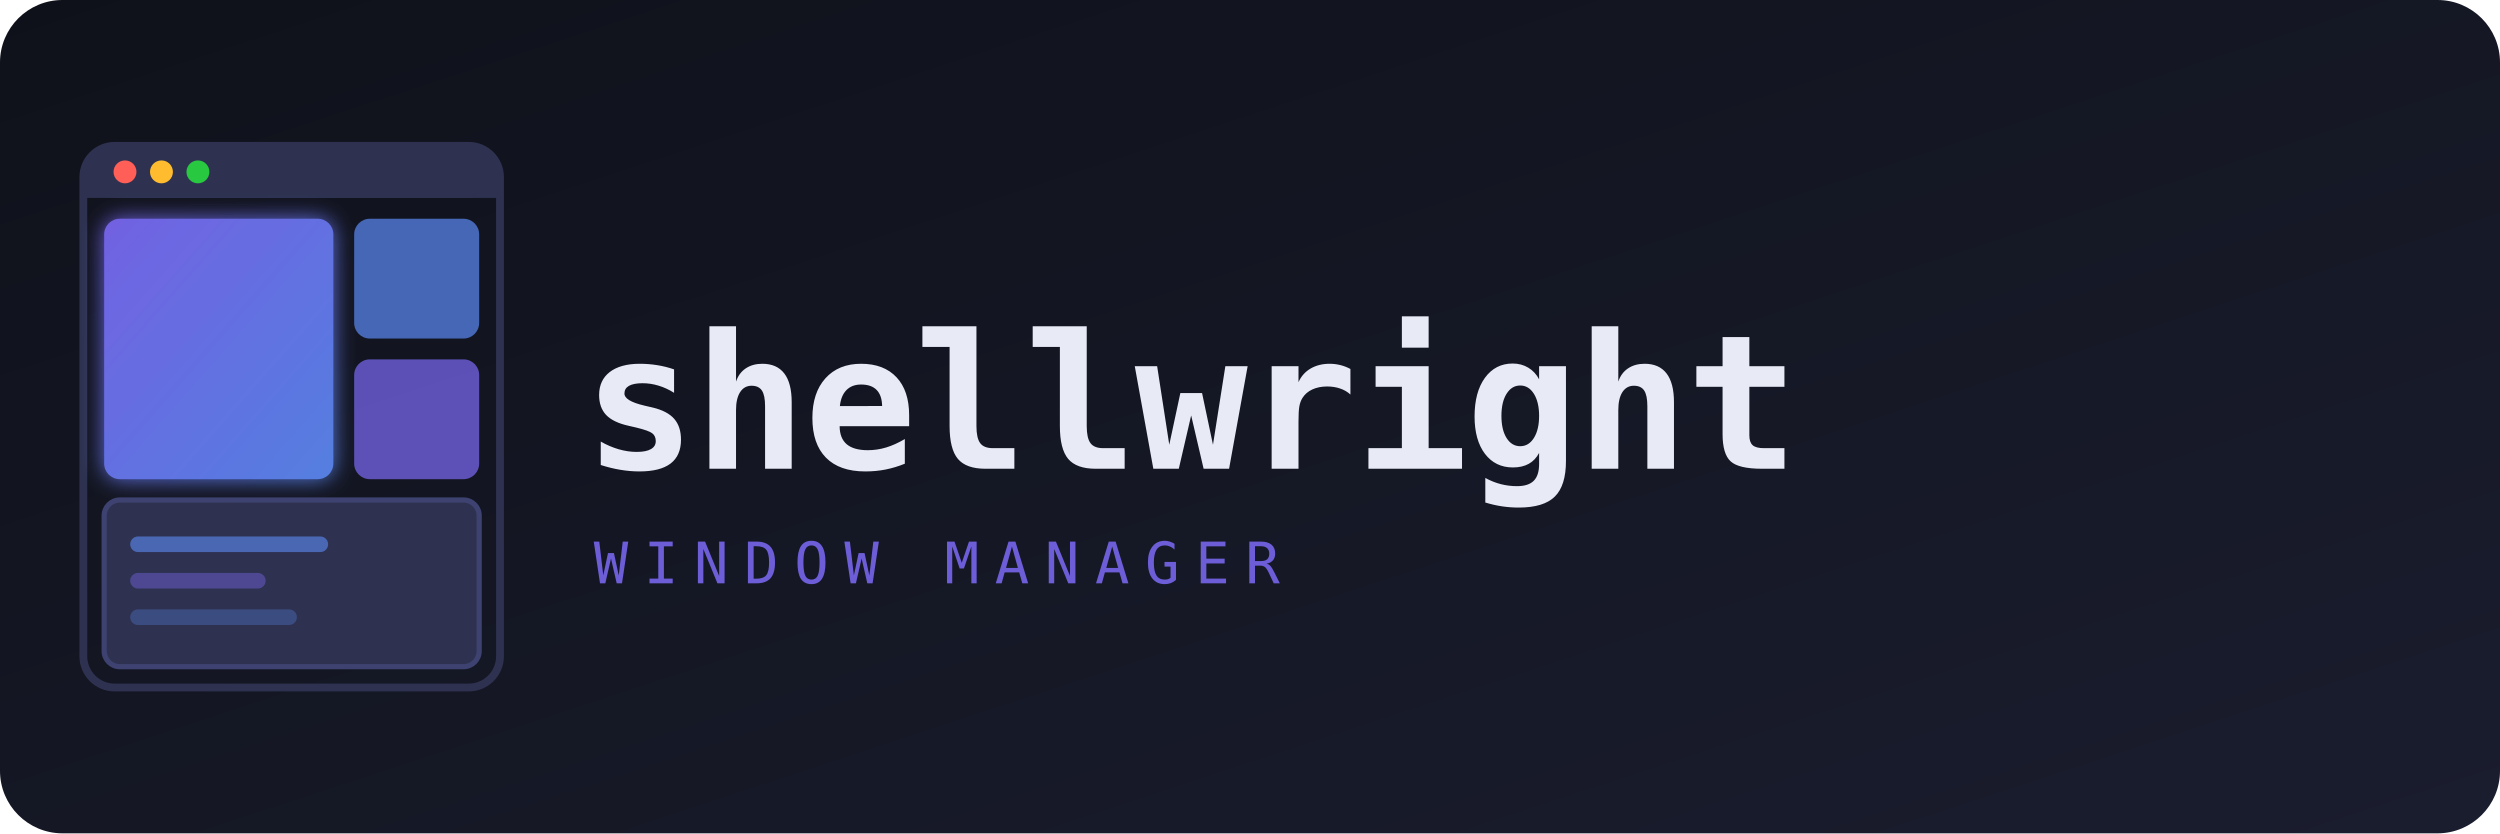
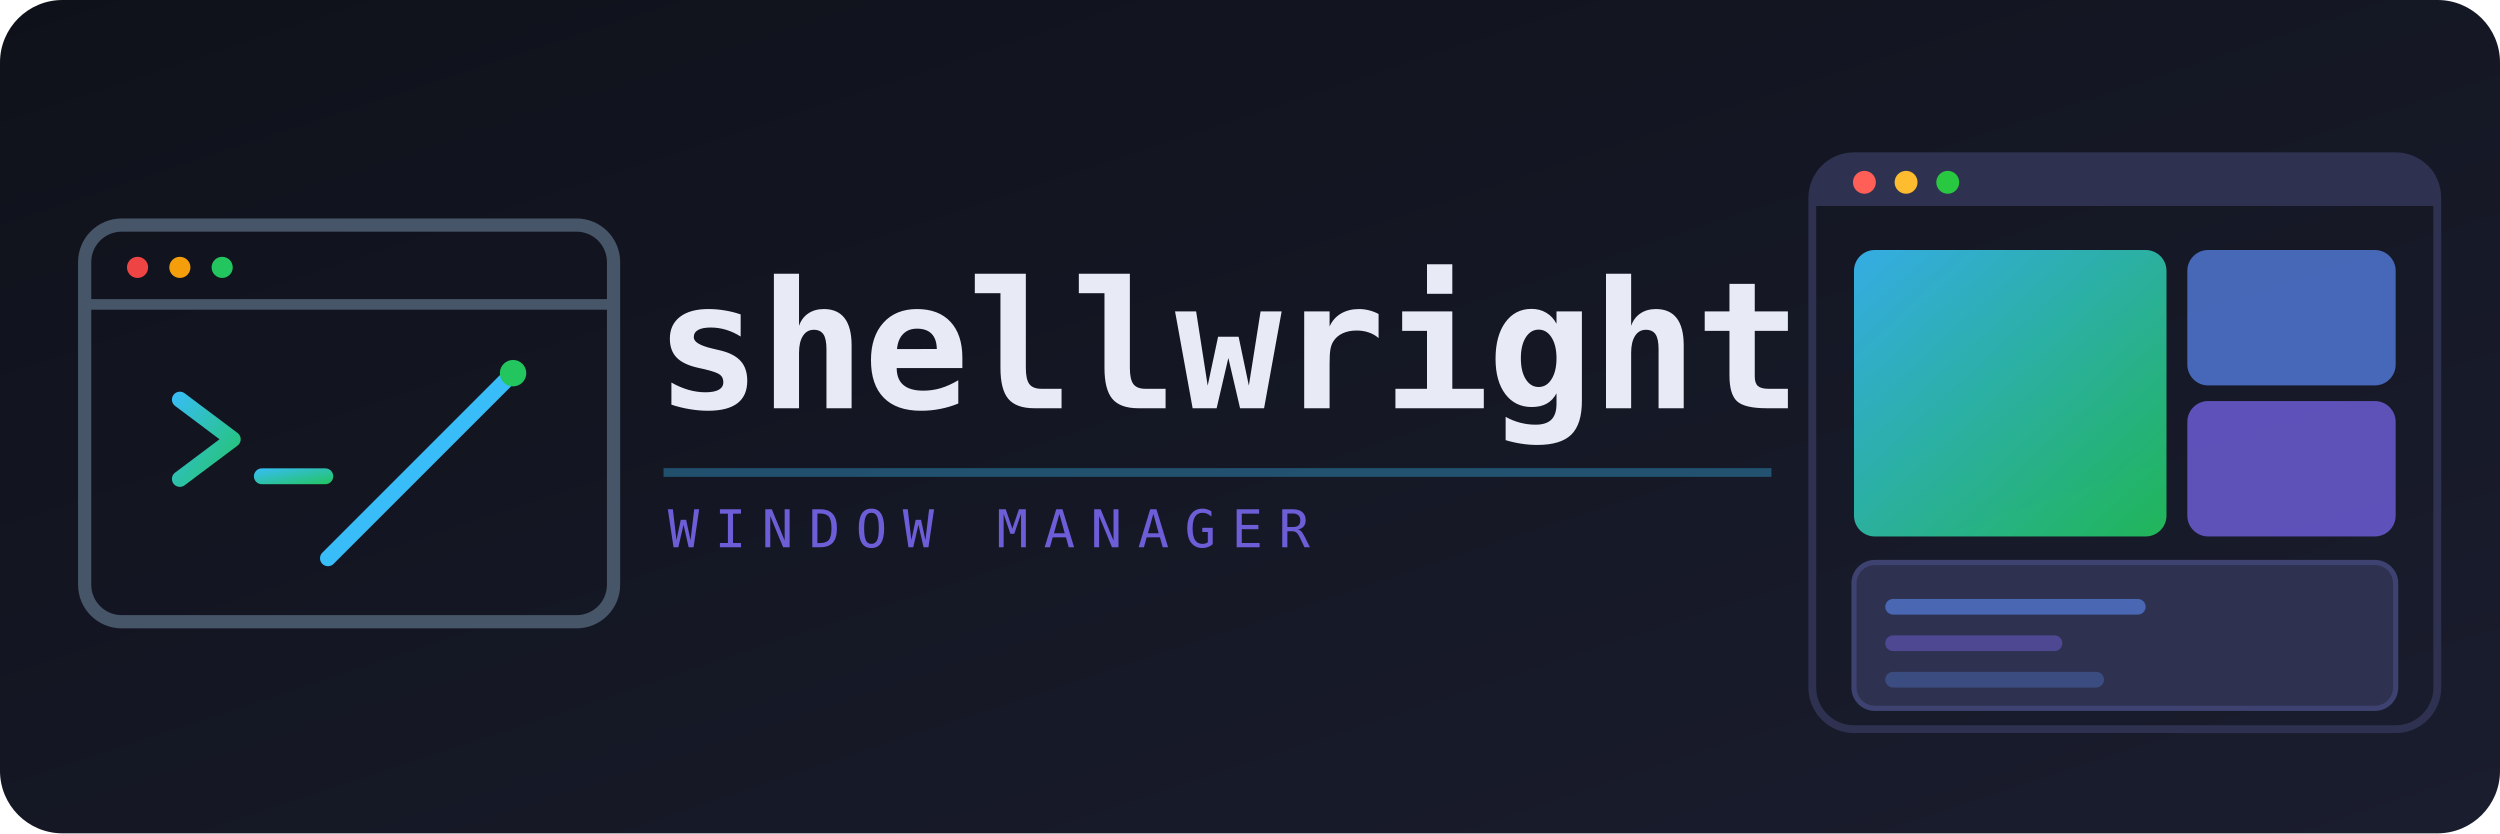
- <svg xmlns="http://www.w3.org/2000/svg" viewBox="0 0 480 160" width="480" height="160">
-   <defs>
+ <svg xmlns="http://www.w3.org/2000/svg" xmlns:xlink="http://www.w3.org/1999/xlink" viewBox="0 0 480 160" width="480" height="160" version="1.1" id="svg18">
+   <defs id="defs4">
    <linearGradient id="bg" x1="0%" y1="0%" x2="100%" y2="100%">
-       <stop offset="0%" stop-color="#0f111a" />
-       <stop offset="100%" stop-color="#1a1d2e" />
+       <stop offset="0%" stop-color="#0f111a" id="stop1" />
+       <stop offset="100%" stop-color="#1a1d2e" id="stop2" />
    </linearGradient>
    <linearGradient id="accent" x1="0%" y1="0%" x2="100%" y2="100%">
-       <stop offset="0%" stop-color="#7c6af7" />
-       <stop offset="100%" stop-color="#5b8af5" />
+       <stop offset="0%" stop-color="#38bdf8" id="stop3" />
+       <stop offset="100%" stop-color="#22c55e" id="stop4" />
    </linearGradient>
-     <filter id="glow" x="-20%" y="-20%" width="140%" height="140%">
-       <feGaussianBlur stdDeviation="2" result="blur" />
-       <feMerge>
-         <feMergeNode in="blur" />
-         <feMergeNode in="SourceGraphic" />
-       </feMerge>
-     </filter>
+     <linearGradient xlink:href="#accent" id="linearGradient18" x1="71.779" y1="98.581" x2="102.373" y2="129.175" gradientTransform="scale(0.8498333,1.176701)" gradientUnits="userSpaceOnUse" />
+     <linearGradient xlink:href="#accent" id="linearGradient19" x1="41.144" y1="324.23" x2="54.56" y2="337.646" gradientTransform="scale(2.236068,0.4472136)" gradientUnits="userSpaceOnUse" />
+     <linearGradient xlink:href="#accent" id="linearGradient20" x1="15.969" y1="992.722" x2="31.937" y2="1008.691" gradientTransform="scale(10.64581,0.09393364)" gradientUnits="userSpaceOnUse" />
+     <linearGradient xlink:href="#accent" id="linearGradient21" x1="7.659" y1="29.245" x2="65.105" y2="86.691" gradientTransform="scale(1.044466,0.9574271)" gradientUnits="userSpaceOnUse" />
  </defs>
-   <rect width="480" height="160" rx="12" fill="url(#bg)" />
-   <rect x="16" y="28" width="80" height="104" rx="6" fill="none" stroke="#2e3250" stroke-width="1.5" />
-   <rect x="16" y="28" width="80" height="10" rx="6" fill="#2e3250" />
-   <rect x="16" y="33" width="80" height="5" fill="#2e3250" />
-   <circle cx="24" cy="33" r="2.2" fill="#ff5f57" />
-   <circle cx="31" cy="33" r="2.2" fill="#febc2e" />
-   <circle cx="38" cy="33" r="2.2" fill="#28c840" />
-   <rect x="20" y="42" width="44" height="50" rx="3" fill="url(#accent)" opacity="0.90" filter="url(#glow)" />
-   <rect x="68" y="42" width="24" height="23" rx="3" fill="#5b8af5" opacity="0.70" />
-   <rect x="68" y="69" width="24" height="23" rx="3" fill="#7c6af7" opacity="0.70" />
-   <rect x="20" y="96" width="72" height="32" rx="3" fill="#2e3250" stroke="#3d4270" stroke-width="1" />
-   <rect x="25" y="103" width="38" height="3" rx="1.5" fill="#5b8af5" opacity="0.6" />
-   <rect x="25" y="110" width="26" height="3" rx="1.5" fill="#7c6af7" opacity="0.4" />
-   <rect x="25" y="117" width="32" height="3" rx="1.5" fill="#5b8af5" opacity="0.3" />
-   <text x="112" y="90" font-family="'SF Mono', 'Fira Code', 'Cascadia Code', 'Consolas', monospace" font-size="36" font-weight="700" letter-spacing="-0.5" fill="#e8eaf6">shellwright</text>
-   <text x="114" y="112" font-family="'SF Mono', 'Fira Code', 'Cascadia Code', 'Consolas', monospace" font-size="11" font-weight="400" letter-spacing="3" fill="#7c6af7" opacity="0.85">WINDOW MANAGER</text>
-   <line x1="112" y1="96" x2="446" y2="96" stroke="url(#accent)" stroke-width="1.5" opacity="0.4" />
+   <rect width="480" height="160" rx="12" fill="url(#bg)" id="rect4" />
+   <g transform="matrix(0.5077421,0,0,0.5077421,2.038053,16.303)" id="g8">
+     <rect x="28" y="53" width="200" height="150" rx="14" fill="url(#windowBg)" stroke="#475569" stroke-width="5" id="rect5" />
+     <line x1="28" y1="83" x2="228" y2="83" stroke="#475569" stroke-width="4" id="line5" />
+     <circle cx="48" cy="69" r="4" fill="#ef4444" id="circle5" />
+     <circle cx="64" cy="69" r="4" fill="#f59e0b" id="circle6" />
+     <circle cx="80" cy="69" r="4" fill="#22c55e" id="circle7" />
+     <path d="m 64,119 20,15 -20,15" fill="none" stroke="url(#accent)" stroke-width="6" stroke-linecap="round" stroke-linejoin="round" id="path7" style="stroke:url(#linearGradient18)" />
+     <rect x="92" y="145" width="30" height="6" rx="3" fill="url(#accent)" id="rect7" style="fill:url(#linearGradient19)" />
+     <path d="m 120,179 70,-70" stroke="#38bdf8" stroke-width="6" stroke-linecap="round" id="path8" />
+     <circle cx="190" cy="109" r="5" fill="#22c55e" id="circle8" />
+   </g>
+   <text x="125.753" y="78.383" font-family="'SF Mono', 'Fira Code', 'Cascadia Code', Consolas, monospace" font-size="34px" font-weight="700" fill="#e8eaf6" letter-spacing="-0.5" id="text8">shellwright</text>
+   <text x="128.223" y="105.078" font-family="'SF Mono', 'Fira Code', 'Cascadia Code', Consolas, monospace" font-size="10px" fill="#7c6af7" letter-spacing="3" opacity="0.85" id="text9">WINDOW MANAGER</text>
+   <line x1="127.396" y1="90.721" x2="340.116" y2="90.721" stroke="url(#accent)" stroke-width="1.678" opacity="0.35" id="line9" style="stroke:url(#linearGradient20)" />
+   <g transform="translate(347.9668,20)" id="g18">
+     <rect x="-0.004" y="10" width="120" height="110" rx="8" fill="none" stroke="#2e3250" stroke-width="1.5" id="rect9" />
+     <rect x="0.469" y="10.469" width="119.296" height="8.826" rx="6" fill="#2e3250" id="rect10" style="paint-order:normal" ry="4.413" />
+     <rect x="0.214" y="16.592" width="119.296" height="2.958" rx="6" fill="#2e3250" id="rect10-9" style="stroke-width:0.579;paint-order:normal" ry="0" />
+     <circle cx="10" cy="15" r="2.2" fill="#ff5f57" id="circle10" />
+     <circle cx="18" cy="15" r="2.2" fill="#febc2e" id="circle11" />
+     <circle cx="26" cy="15" r="2.2" fill="#28c840" id="circle12" />
+     <rect x="8" y="28" width="60" height="55" rx="4" fill="url(#accent)" opacity="0.9" id="rect12" style="fill:url(#linearGradient21)" />
+     <rect x="72" y="28" width="40" height="26" rx="4" fill="#5b8af5" opacity="0.7" id="rect13" />
+     <rect x="72" y="57" width="40" height="26" rx="4" fill="#7c6af7" opacity="0.7" id="rect14" />
+     <rect x="8" y="88" width="104" height="28" rx="4" fill="#2e3250" stroke="#3d4270" stroke-width="1" id="rect15" />
+     <rect x="14" y="95" width="50" height="3" rx="1.5" fill="#5b8af5" opacity="0.6" id="rect16" />
+     <rect x="14" y="102" width="34" height="3" rx="1.5" fill="#7c6af7" opacity="0.4" id="rect17" />
+     <rect x="14" y="109" width="42" height="3" rx="1.5" fill="#5b8af5" opacity="0.3" id="rect18" />
+   </g>
</svg>
